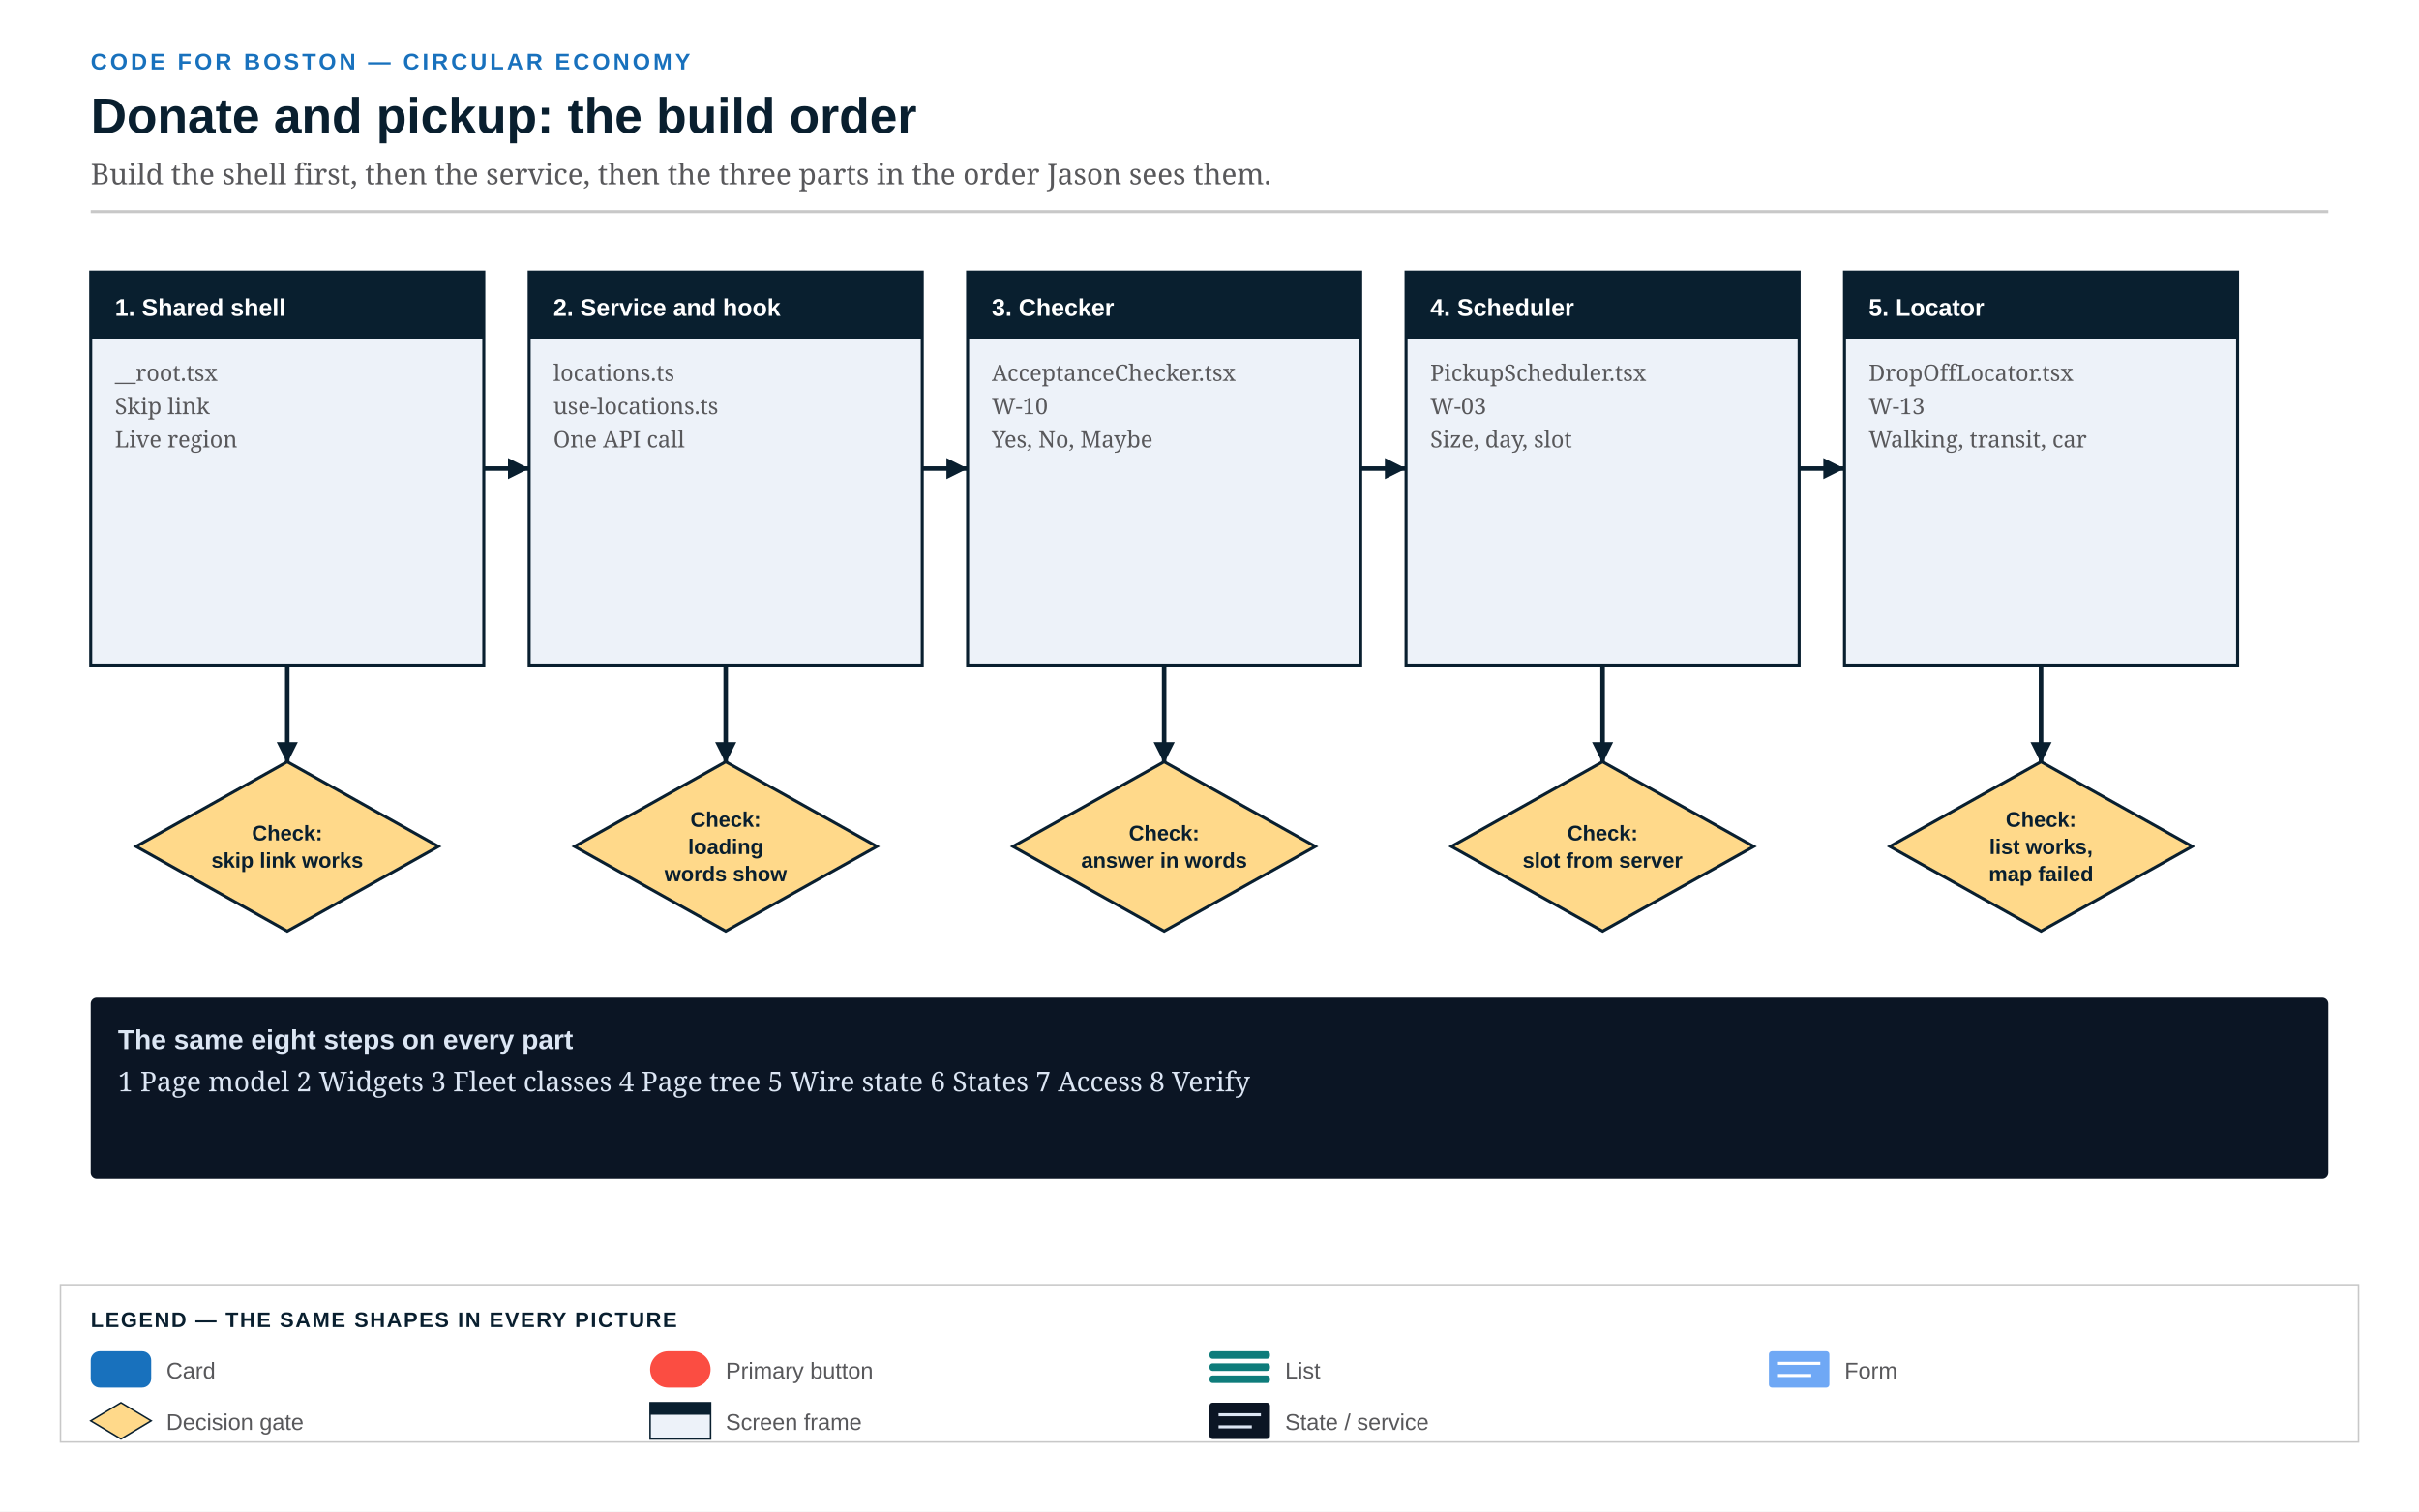
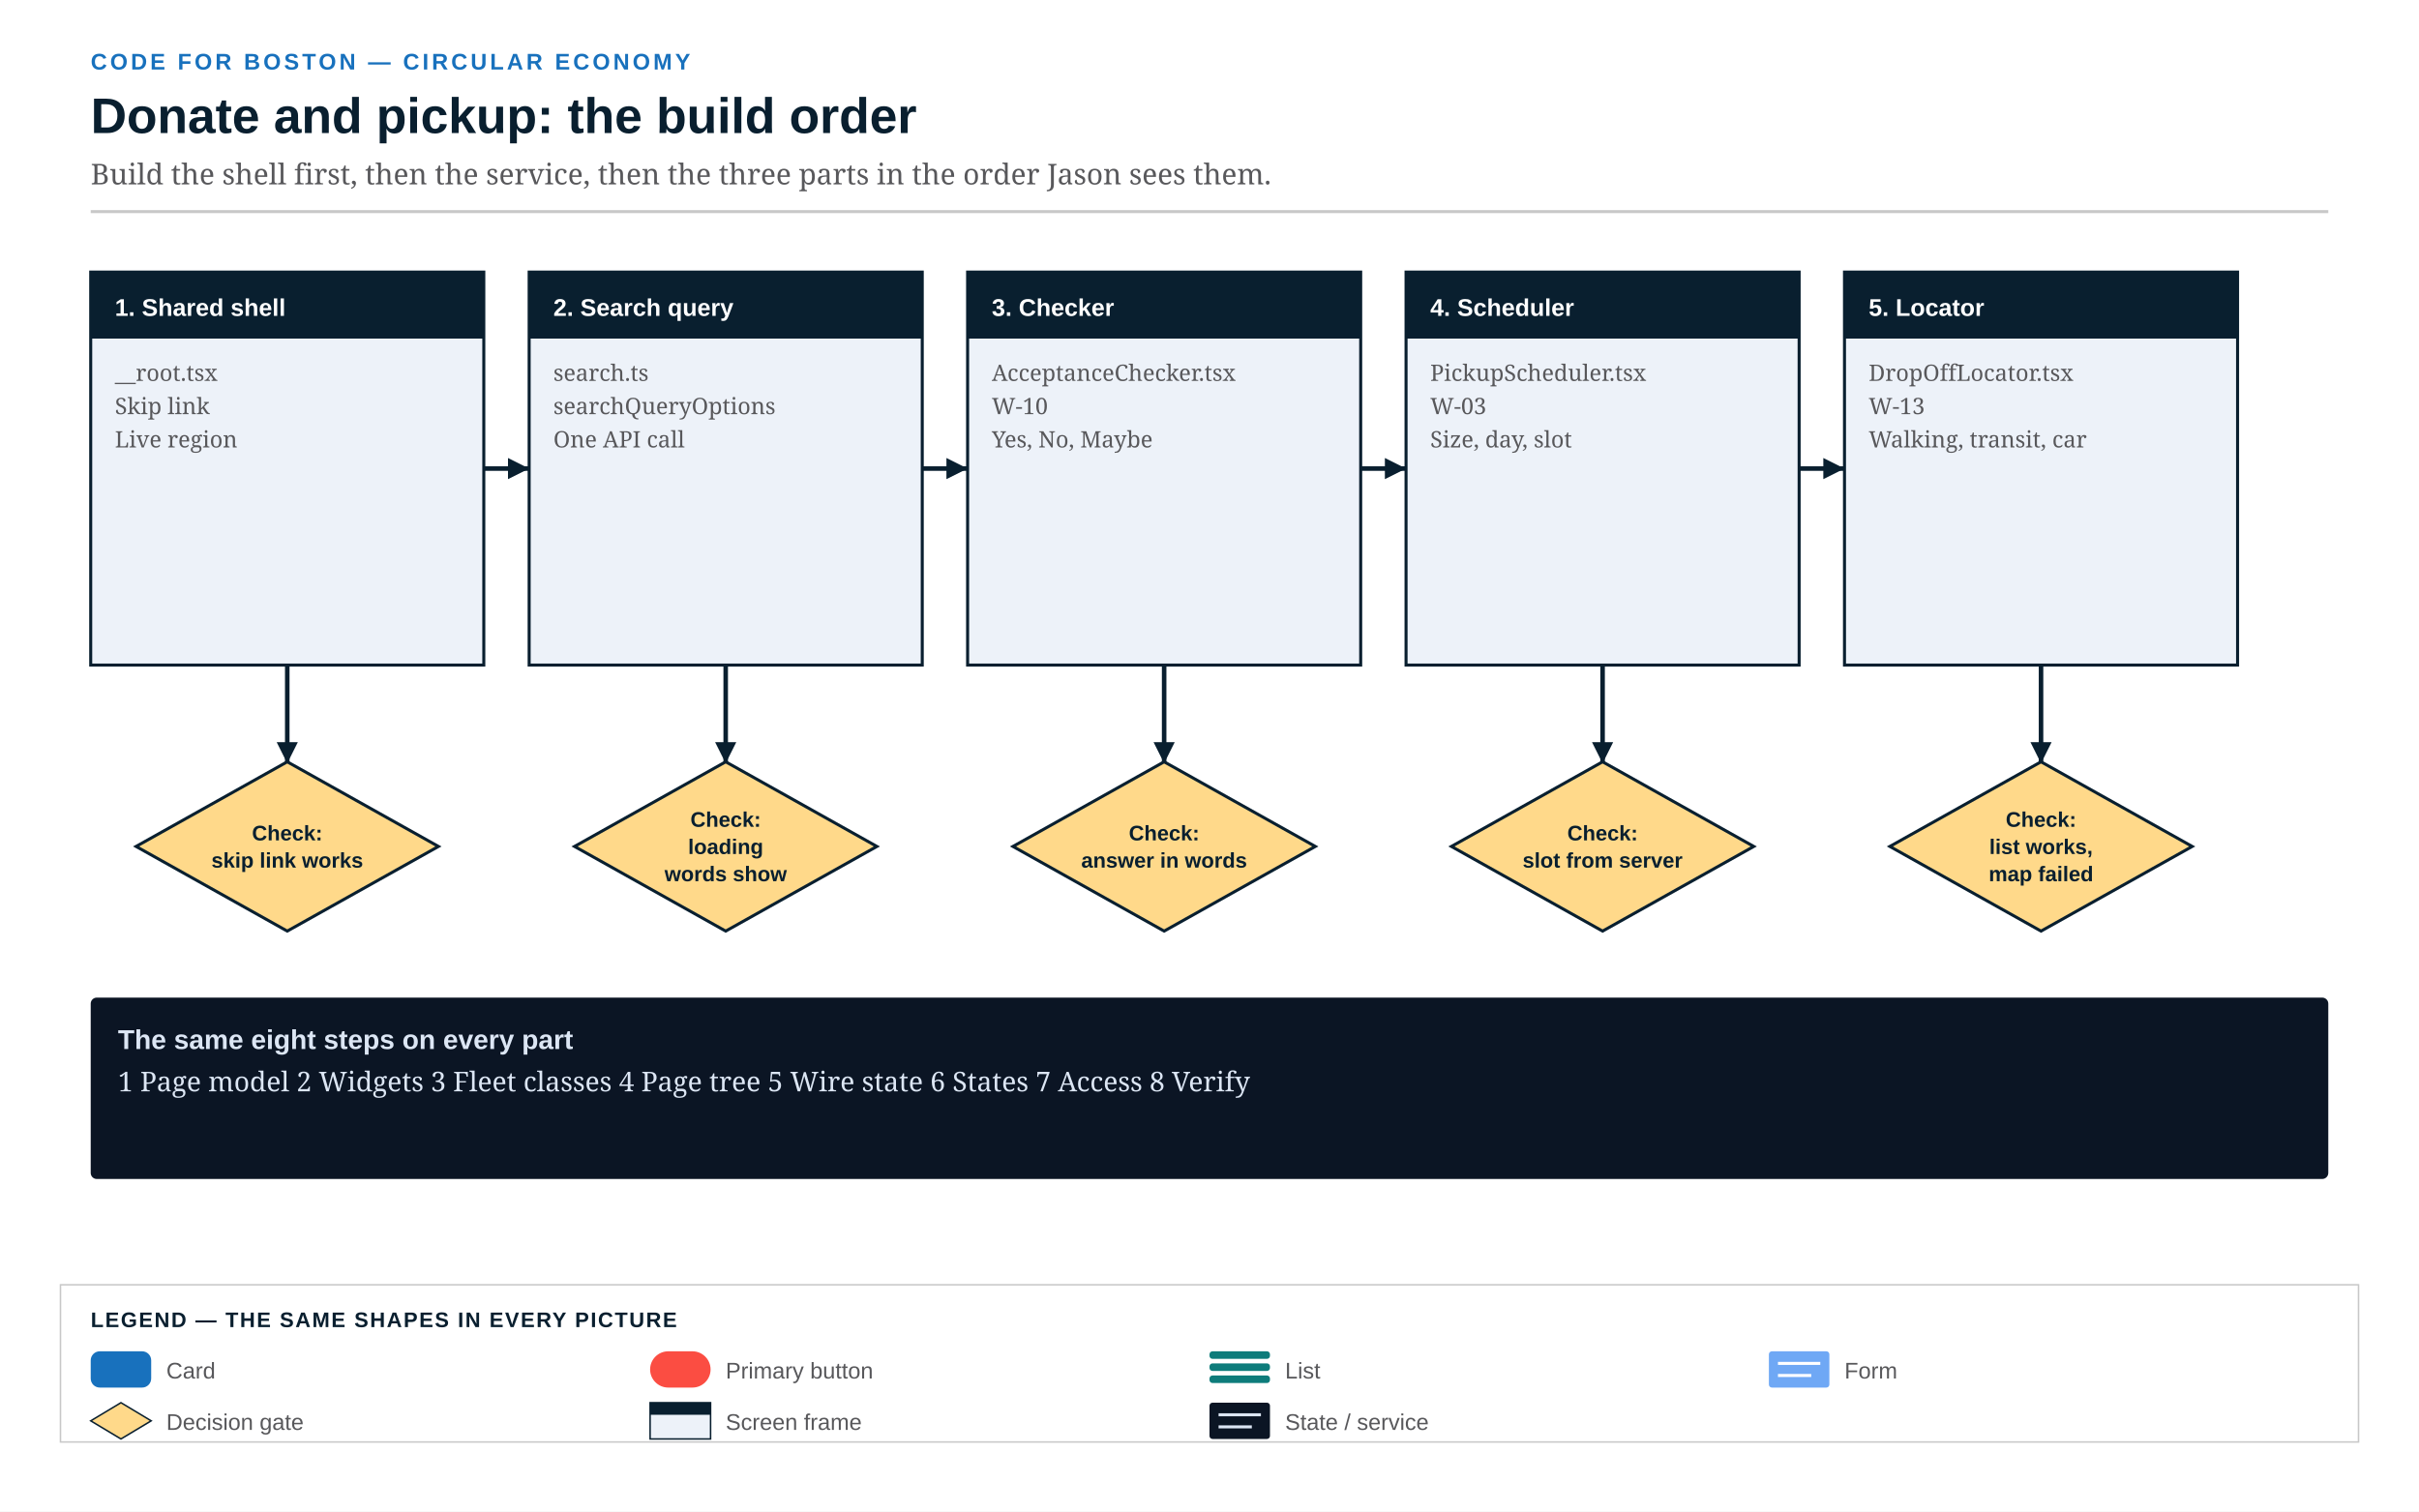
<svg xmlns="http://www.w3.org/2000/svg" width="1600" height="1000" viewBox="0 0 1600 1000">
  <rect x="0" y="0" width="1600" height="1000" rx="0" fill="#FFFFFF" />
  <text x="60" y="46" font-family="Montserrat, Arial, sans-serif" font-size="15" font-weight="bold" fill="#1871BD" text-anchor="start" letter-spacing="2">CODE FOR BOSTON  —  CIRCULAR ECONOMY</text>
  <text x="60" y="88" font-family="Montserrat, Arial, sans-serif" font-size="33" font-weight="bold" fill="#091F2F" text-anchor="start">Donate and pickup: the build order</text>
  <text x="60" y="122" font-family="Lora, Georgia, serif" font-size="19" font-weight="normal" fill="#58585B" text-anchor="start">Build the shell first, then the service, then the three parts in the order Jason sees them.</text>
  <line x1="60" y1="140" x2="1540" y2="140" stroke="#C8C8C8" stroke-width="2" />
  <rect x="60" y="180" width="260" height="260" rx="0" fill="#EDF2F9" stroke="#091F2F" stroke-width="2" />
  <rect x="60" y="180" width="260" height="44" rx="0" fill="#091F2F" />
  <text x="76" y="209" font-family="Montserrat, Arial, sans-serif" font-size="16" font-weight="bold" fill="#FFFFFF" text-anchor="start">1. Shared shell</text>
  <text x="76" y="252" font-family="Lora, Georgia, serif" font-size="15" font-weight="normal" fill="#58585B" text-anchor="start">__root.tsx</text>
  <text x="76" y="274" font-family="Lora, Georgia, serif" font-size="15" font-weight="normal" fill="#58585B" text-anchor="start">Skip link</text>
  <text x="76" y="296" font-family="Lora, Georgia, serif" font-size="15" font-weight="normal" fill="#58585B" text-anchor="start">Live region</text>
  <rect x="350" y="180" width="260" height="260" rx="0" fill="#EDF2F9" stroke="#091F2F" stroke-width="2" />
  <rect x="350" y="180" width="260" height="44" rx="0" fill="#091F2F" />
-   <text x="366" y="209" font-family="Montserrat, Arial, sans-serif" font-size="16" font-weight="bold" fill="#FFFFFF" text-anchor="start">2. Service and hook</text>
-   <text x="366" y="252" font-family="Lora, Georgia, serif" font-size="15" font-weight="normal" fill="#58585B" text-anchor="start">locations.ts</text>
-   <text x="366" y="274" font-family="Lora, Georgia, serif" font-size="15" font-weight="normal" fill="#58585B" text-anchor="start">use-locations.ts</text>
+   <text x="366" y="209" font-family="Montserrat, Arial, sans-serif" font-size="16" font-weight="bold" fill="#FFFFFF" text-anchor="start">2. Search query</text>
+   <text x="366" y="252" font-family="Lora, Georgia, serif" font-size="15" font-weight="normal" fill="#58585B" text-anchor="start">search.ts</text>
+   <text x="366" y="274" font-family="Lora, Georgia, serif" font-size="15" font-weight="normal" fill="#58585B" text-anchor="start">searchQueryOptions</text>
  <text x="366" y="296" font-family="Lora, Georgia, serif" font-size="15" font-weight="normal" fill="#58585B" text-anchor="start">One API call</text>
  <rect x="640" y="180" width="260" height="260" rx="0" fill="#EDF2F9" stroke="#091F2F" stroke-width="2" />
  <rect x="640" y="180" width="260" height="44" rx="0" fill="#091F2F" />
  <text x="656" y="209" font-family="Montserrat, Arial, sans-serif" font-size="16" font-weight="bold" fill="#FFFFFF" text-anchor="start">3. Checker</text>
  <text x="656" y="252" font-family="Lora, Georgia, serif" font-size="15" font-weight="normal" fill="#58585B" text-anchor="start">AcceptanceChecker.tsx</text>
  <text x="656" y="274" font-family="Lora, Georgia, serif" font-size="15" font-weight="normal" fill="#58585B" text-anchor="start">W-10</text>
  <text x="656" y="296" font-family="Lora, Georgia, serif" font-size="15" font-weight="normal" fill="#58585B" text-anchor="start">Yes, No, Maybe</text>
  <rect x="930" y="180" width="260" height="260" rx="0" fill="#EDF2F9" stroke="#091F2F" stroke-width="2" />
  <rect x="930" y="180" width="260" height="44" rx="0" fill="#091F2F" />
  <text x="946" y="209" font-family="Montserrat, Arial, sans-serif" font-size="16" font-weight="bold" fill="#FFFFFF" text-anchor="start">4. Scheduler</text>
  <text x="946" y="252" font-family="Lora, Georgia, serif" font-size="15" font-weight="normal" fill="#58585B" text-anchor="start">PickupScheduler.tsx</text>
  <text x="946" y="274" font-family="Lora, Georgia, serif" font-size="15" font-weight="normal" fill="#58585B" text-anchor="start">W-03</text>
  <text x="946" y="296" font-family="Lora, Georgia, serif" font-size="15" font-weight="normal" fill="#58585B" text-anchor="start">Size, day, slot</text>
  <rect x="1220" y="180" width="260" height="260" rx="0" fill="#EDF2F9" stroke="#091F2F" stroke-width="2" />
  <rect x="1220" y="180" width="260" height="44" rx="0" fill="#091F2F" />
  <text x="1236" y="209" font-family="Montserrat, Arial, sans-serif" font-size="16" font-weight="bold" fill="#FFFFFF" text-anchor="start">5. Locator</text>
  <text x="1236" y="252" font-family="Lora, Georgia, serif" font-size="15" font-weight="normal" fill="#58585B" text-anchor="start">DropOffLocator.tsx</text>
  <text x="1236" y="274" font-family="Lora, Georgia, serif" font-size="15" font-weight="normal" fill="#58585B" text-anchor="start">W-13</text>
  <text x="1236" y="296" font-family="Lora, Georgia, serif" font-size="15" font-weight="normal" fill="#58585B" text-anchor="start">Walking, transit, car</text>
  <line x1="320" y1="310" x2="350" y2="310" stroke="#091F2F" stroke-width="3" />
  <polygon points="350,310 336,303 336,317" fill="#091F2F" />
  <line x1="610" y1="310" x2="640" y2="310" stroke="#091F2F" stroke-width="3" />
  <polygon points="640,310 626,303 626,317" fill="#091F2F" />
  <line x1="900" y1="310" x2="930" y2="310" stroke="#091F2F" stroke-width="3" />
  <polygon points="930,310 916,303 916,317" fill="#091F2F" />
  <line x1="1190" y1="310" x2="1220" y2="310" stroke="#091F2F" stroke-width="3" />
  <polygon points="1220,310 1206,303 1206,317" fill="#091F2F" />
  <line x1="190" y1="440" x2="190" y2="505" stroke="#091F2F" stroke-width="3" />
  <polygon points="190,505 183,491 197,491" fill="#091F2F" />
  <polygon points="190,504 290,560 190,616 90,560" fill="#FFD98A" stroke="#091F2F" stroke-width="2" />
  <text x="190" y="556" font-family="Montserrat, Arial, sans-serif" font-size="14" font-weight="bold" fill="#091F2F" text-anchor="middle">Check:</text>
  <text x="190" y="574" font-family="Montserrat, Arial, sans-serif" font-size="14" font-weight="bold" fill="#091F2F" text-anchor="middle">skip link works</text>
  <line x1="480" y1="440" x2="480" y2="505" stroke="#091F2F" stroke-width="3" />
  <polygon points="480,505 473,491 487,491" fill="#091F2F" />
  <polygon points="480,504 580,560 480,616 380,560" fill="#FFD98A" stroke="#091F2F" stroke-width="2" />
  <text x="480" y="547" font-family="Montserrat, Arial, sans-serif" font-size="14" font-weight="bold" fill="#091F2F" text-anchor="middle">Check:</text>
  <text x="480" y="565" font-family="Montserrat, Arial, sans-serif" font-size="14" font-weight="bold" fill="#091F2F" text-anchor="middle">loading</text>
  <text x="480" y="583" font-family="Montserrat, Arial, sans-serif" font-size="14" font-weight="bold" fill="#091F2F" text-anchor="middle">words show</text>
  <line x1="770" y1="440" x2="770" y2="505" stroke="#091F2F" stroke-width="3" />
  <polygon points="770,505 763,491 777,491" fill="#091F2F" />
  <polygon points="770,504 870,560 770,616 670,560" fill="#FFD98A" stroke="#091F2F" stroke-width="2" />
  <text x="770" y="556" font-family="Montserrat, Arial, sans-serif" font-size="14" font-weight="bold" fill="#091F2F" text-anchor="middle">Check:</text>
  <text x="770" y="574" font-family="Montserrat, Arial, sans-serif" font-size="14" font-weight="bold" fill="#091F2F" text-anchor="middle">answer in words</text>
  <line x1="1060" y1="440" x2="1060" y2="505" stroke="#091F2F" stroke-width="3" />
  <polygon points="1060,505 1053,491 1067,491" fill="#091F2F" />
  <polygon points="1060,504 1160,560 1060,616 960,560" fill="#FFD98A" stroke="#091F2F" stroke-width="2" />
  <text x="1060" y="556" font-family="Montserrat, Arial, sans-serif" font-size="14" font-weight="bold" fill="#091F2F" text-anchor="middle">Check:</text>
  <text x="1060" y="574" font-family="Montserrat, Arial, sans-serif" font-size="14" font-weight="bold" fill="#091F2F" text-anchor="middle">slot from server</text>
  <line x1="1350" y1="440" x2="1350" y2="505" stroke="#091F2F" stroke-width="3" />
  <polygon points="1350,505 1343,491 1357,491" fill="#091F2F" />
  <polygon points="1350,504 1450,560 1350,616 1250,560" fill="#FFD98A" stroke="#091F2F" stroke-width="2" />
  <text x="1350" y="547" font-family="Montserrat, Arial, sans-serif" font-size="14" font-weight="bold" fill="#091F2F" text-anchor="middle">Check:</text>
  <text x="1350" y="565" font-family="Montserrat, Arial, sans-serif" font-size="14" font-weight="bold" fill="#091F2F" text-anchor="middle">list works,</text>
  <text x="1350" y="583" font-family="Montserrat, Arial, sans-serif" font-size="14" font-weight="bold" fill="#091F2F" text-anchor="middle">map failed</text>
  <rect x="60" y="660" width="1480" height="120" rx="4" fill="#0B1524" />
  <text x="78" y="694" font-family="Montserrat, Arial, sans-serif" font-size="18" font-weight="bold" fill="#DCE6F4" text-anchor="start">The same eight steps on every part</text>
  <text x="78" y="722" font-family="Lora, Georgia, serif" font-size="18" font-weight="normal" fill="#DCE6F4" text-anchor="start">1 Page model   2 Widgets   3 Fleet classes   4 Page tree   5 Wire state   6 States   7 Access   8 Verify</text>
  <rect x="40" y="850" width="1520" height="104" rx="0" fill="#FFFFFF" stroke="#C8C8C8" stroke-width="1" />
  <text x="60" y="878" font-family="Montserrat, Arial, sans-serif" font-size="14" font-weight="bold" fill="#091F2F" text-anchor="start" letter-spacing="1">LEGEND  —  THE SAME SHAPES IN EVERY PICTURE</text>
  <rect x="60" y="894" width="40" height="24" rx="6" fill="#1871BD" />
  <text x="110" y="912" font-family="Montserrat, Arial, sans-serif" font-size="15" font-weight="normal" fill="#58585B" text-anchor="start">Card</text>
  <rect x="430" y="894" width="40" height="24" rx="12" fill="#FB4D42" />
  <text x="480" y="912" font-family="Montserrat, Arial, sans-serif" font-size="15" font-weight="normal" fill="#58585B" text-anchor="start">Primary button</text>
  <rect x="800" y="894" width="40" height="5" rx="2" fill="#0E7C7B" />
  <rect x="800" y="902" width="40" height="5" rx="2" fill="#0E7C7B" />
  <rect x="800" y="910" width="40" height="5" rx="2" fill="#0E7C7B" />
  <text x="850" y="912" font-family="Montserrat, Arial, sans-serif" font-size="15" font-weight="normal" fill="#58585B" text-anchor="start">List</text>
  <rect x="1170" y="894" width="40" height="24" rx="2" fill="#6FA8F5" />
  <line x1="1176" y1="902" x2="1204" y2="902" stroke="#FFFFFF" stroke-width="2" />
  <line x1="1176" y1="910" x2="1198" y2="910" stroke="#FFFFFF" stroke-width="2" />
  <text x="1220" y="912" font-family="Montserrat, Arial, sans-serif" font-size="15" font-weight="normal" fill="#58585B" text-anchor="start">Form</text>
  <polygon points="80,928 100,940 80,952 60,940" fill="#FFD98A" stroke="#091F2F" stroke-width="1" />
  <text x="110" y="946" font-family="Montserrat, Arial, sans-serif" font-size="15" font-weight="normal" fill="#58585B" text-anchor="start">Decision gate</text>
  <rect x="430" y="928" width="40" height="24" rx="0" fill="#EDF2F9" stroke="#091F2F" stroke-width="1" />
  <rect x="430" y="928" width="40" height="8" rx="0" fill="#091F2F" />
  <text x="480" y="946" font-family="Montserrat, Arial, sans-serif" font-size="15" font-weight="normal" fill="#58585B" text-anchor="start">Screen frame</text>
  <rect x="800" y="928" width="40" height="24" rx="2" fill="#0B1524" />
  <line x1="806" y1="936" x2="834" y2="936" stroke="#DCE6F4" stroke-width="2" />
  <line x1="806" y1="944" x2="828" y2="944" stroke="#DCE6F4" stroke-width="2" />
  <text x="850" y="946" font-family="Montserrat, Arial, sans-serif" font-size="15" font-weight="normal" fill="#58585B" text-anchor="start">State / service</text>
</svg>
